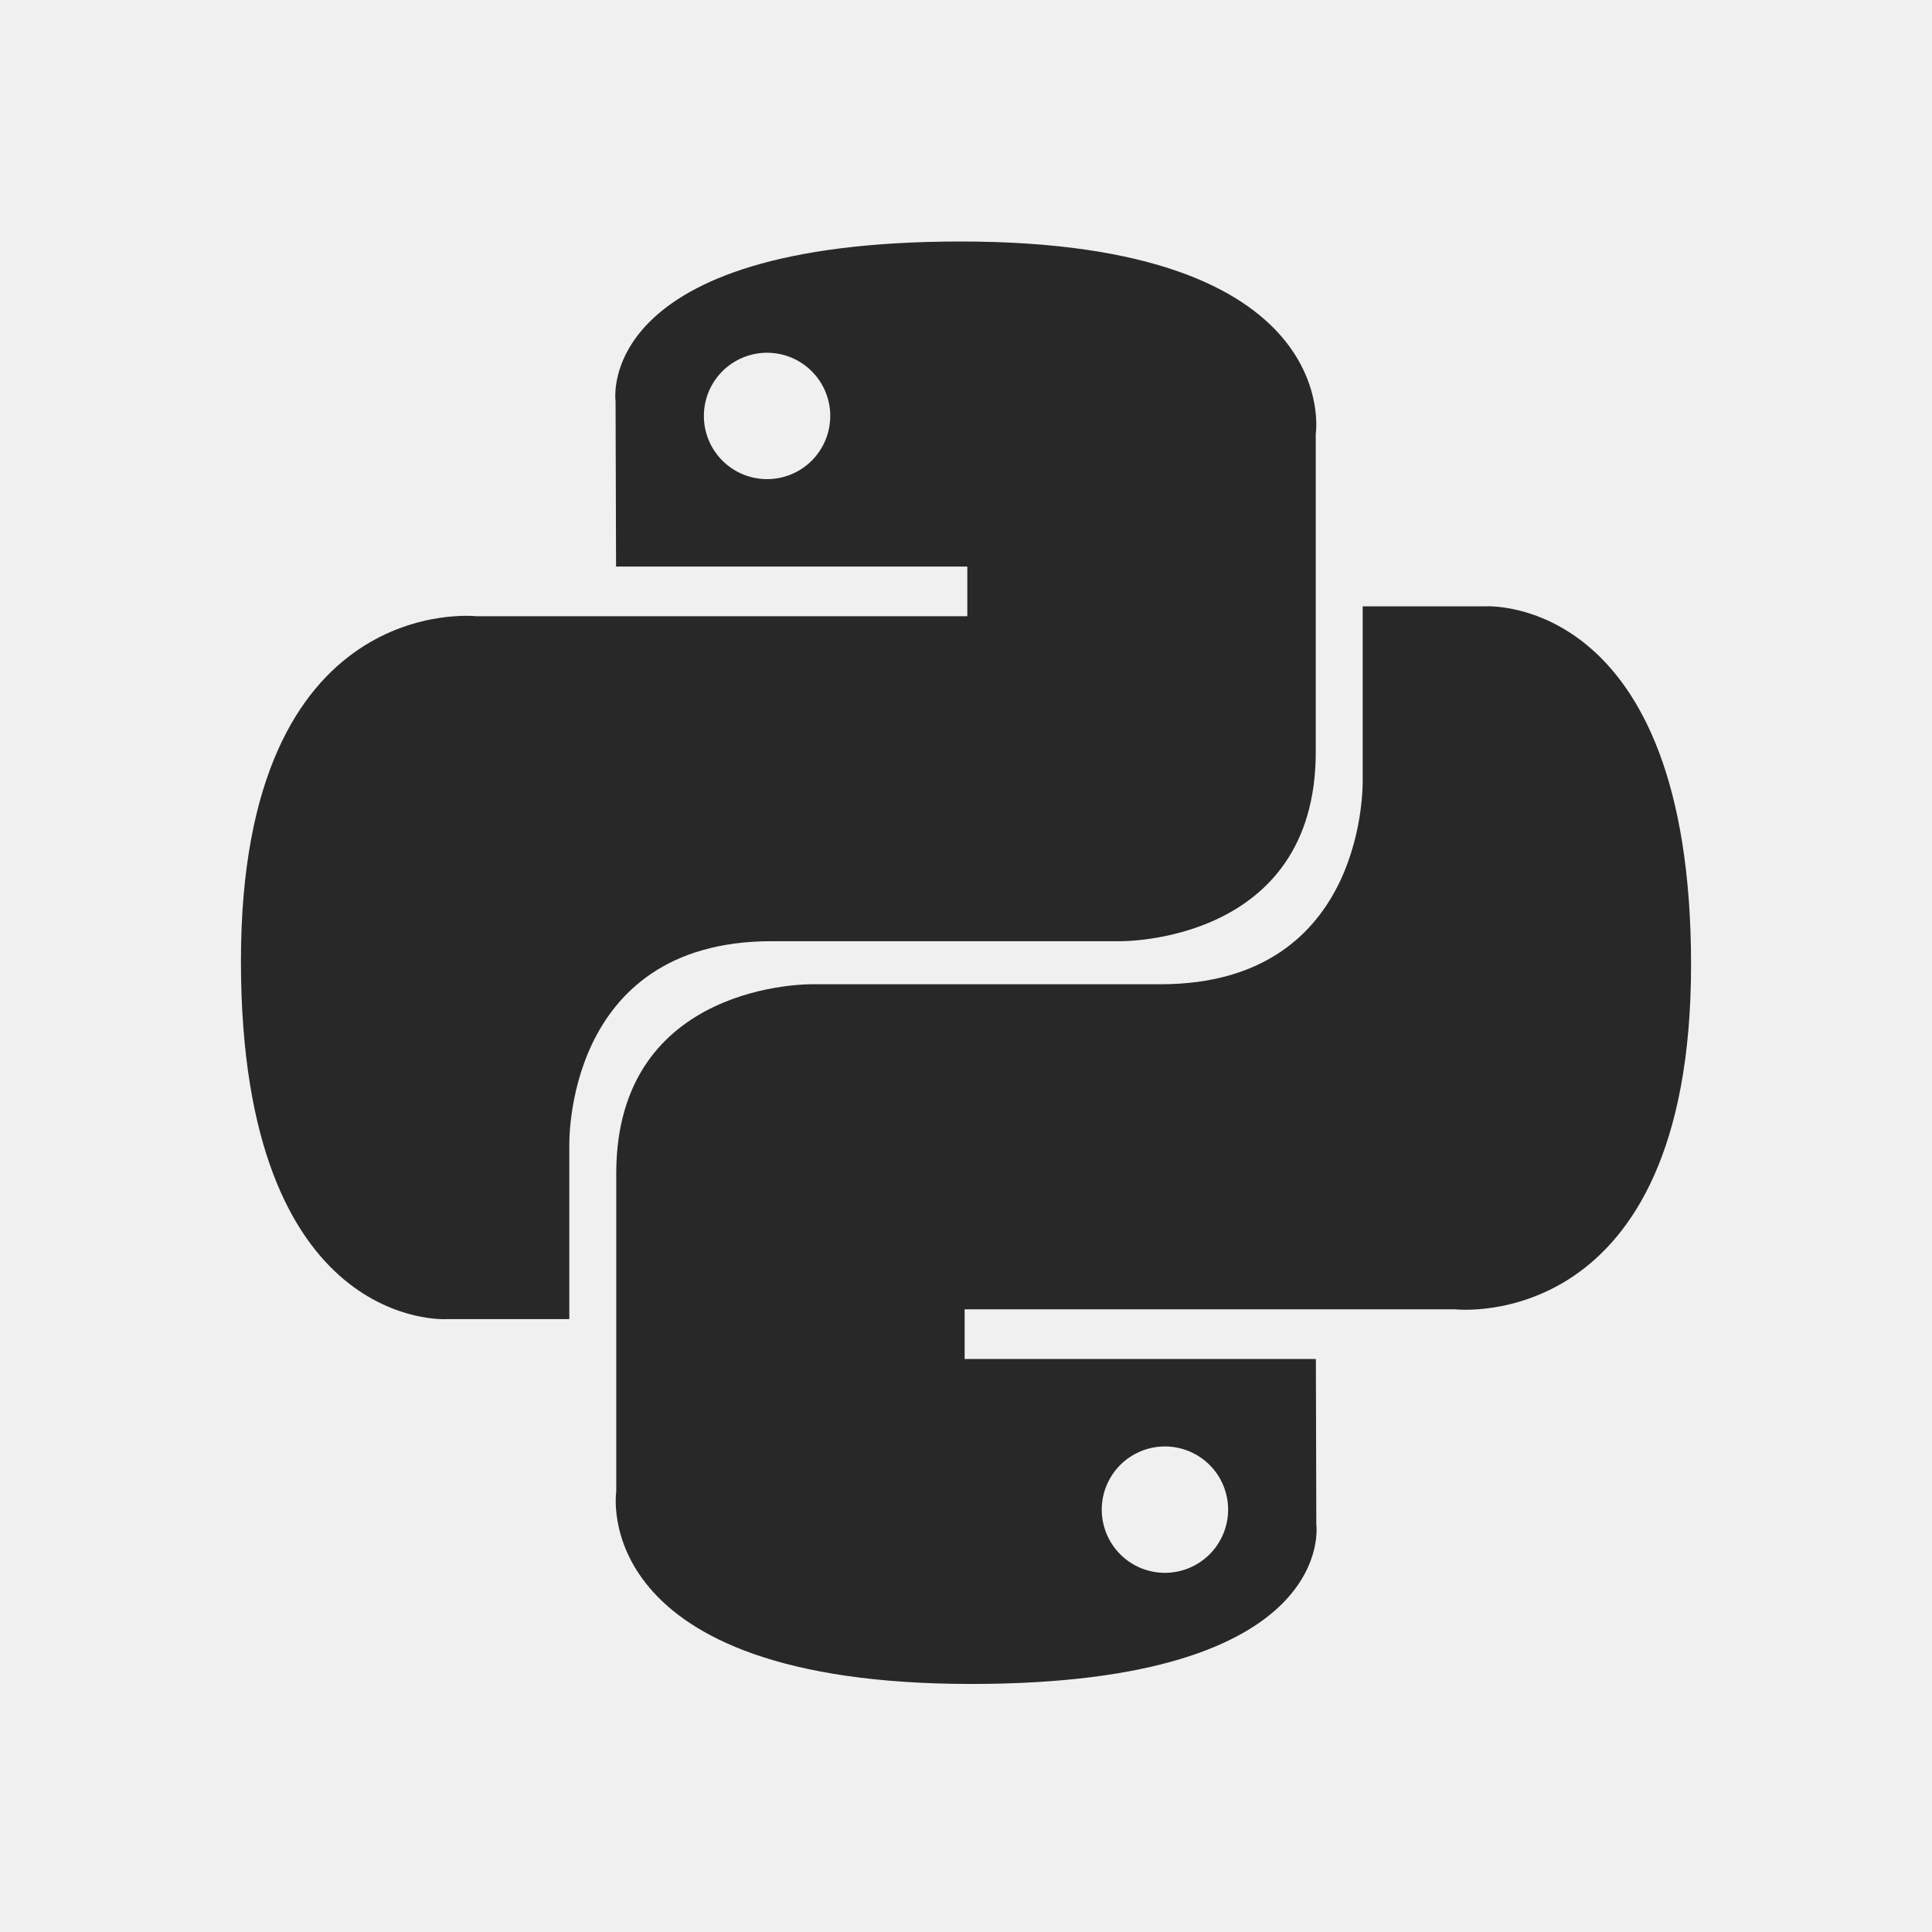
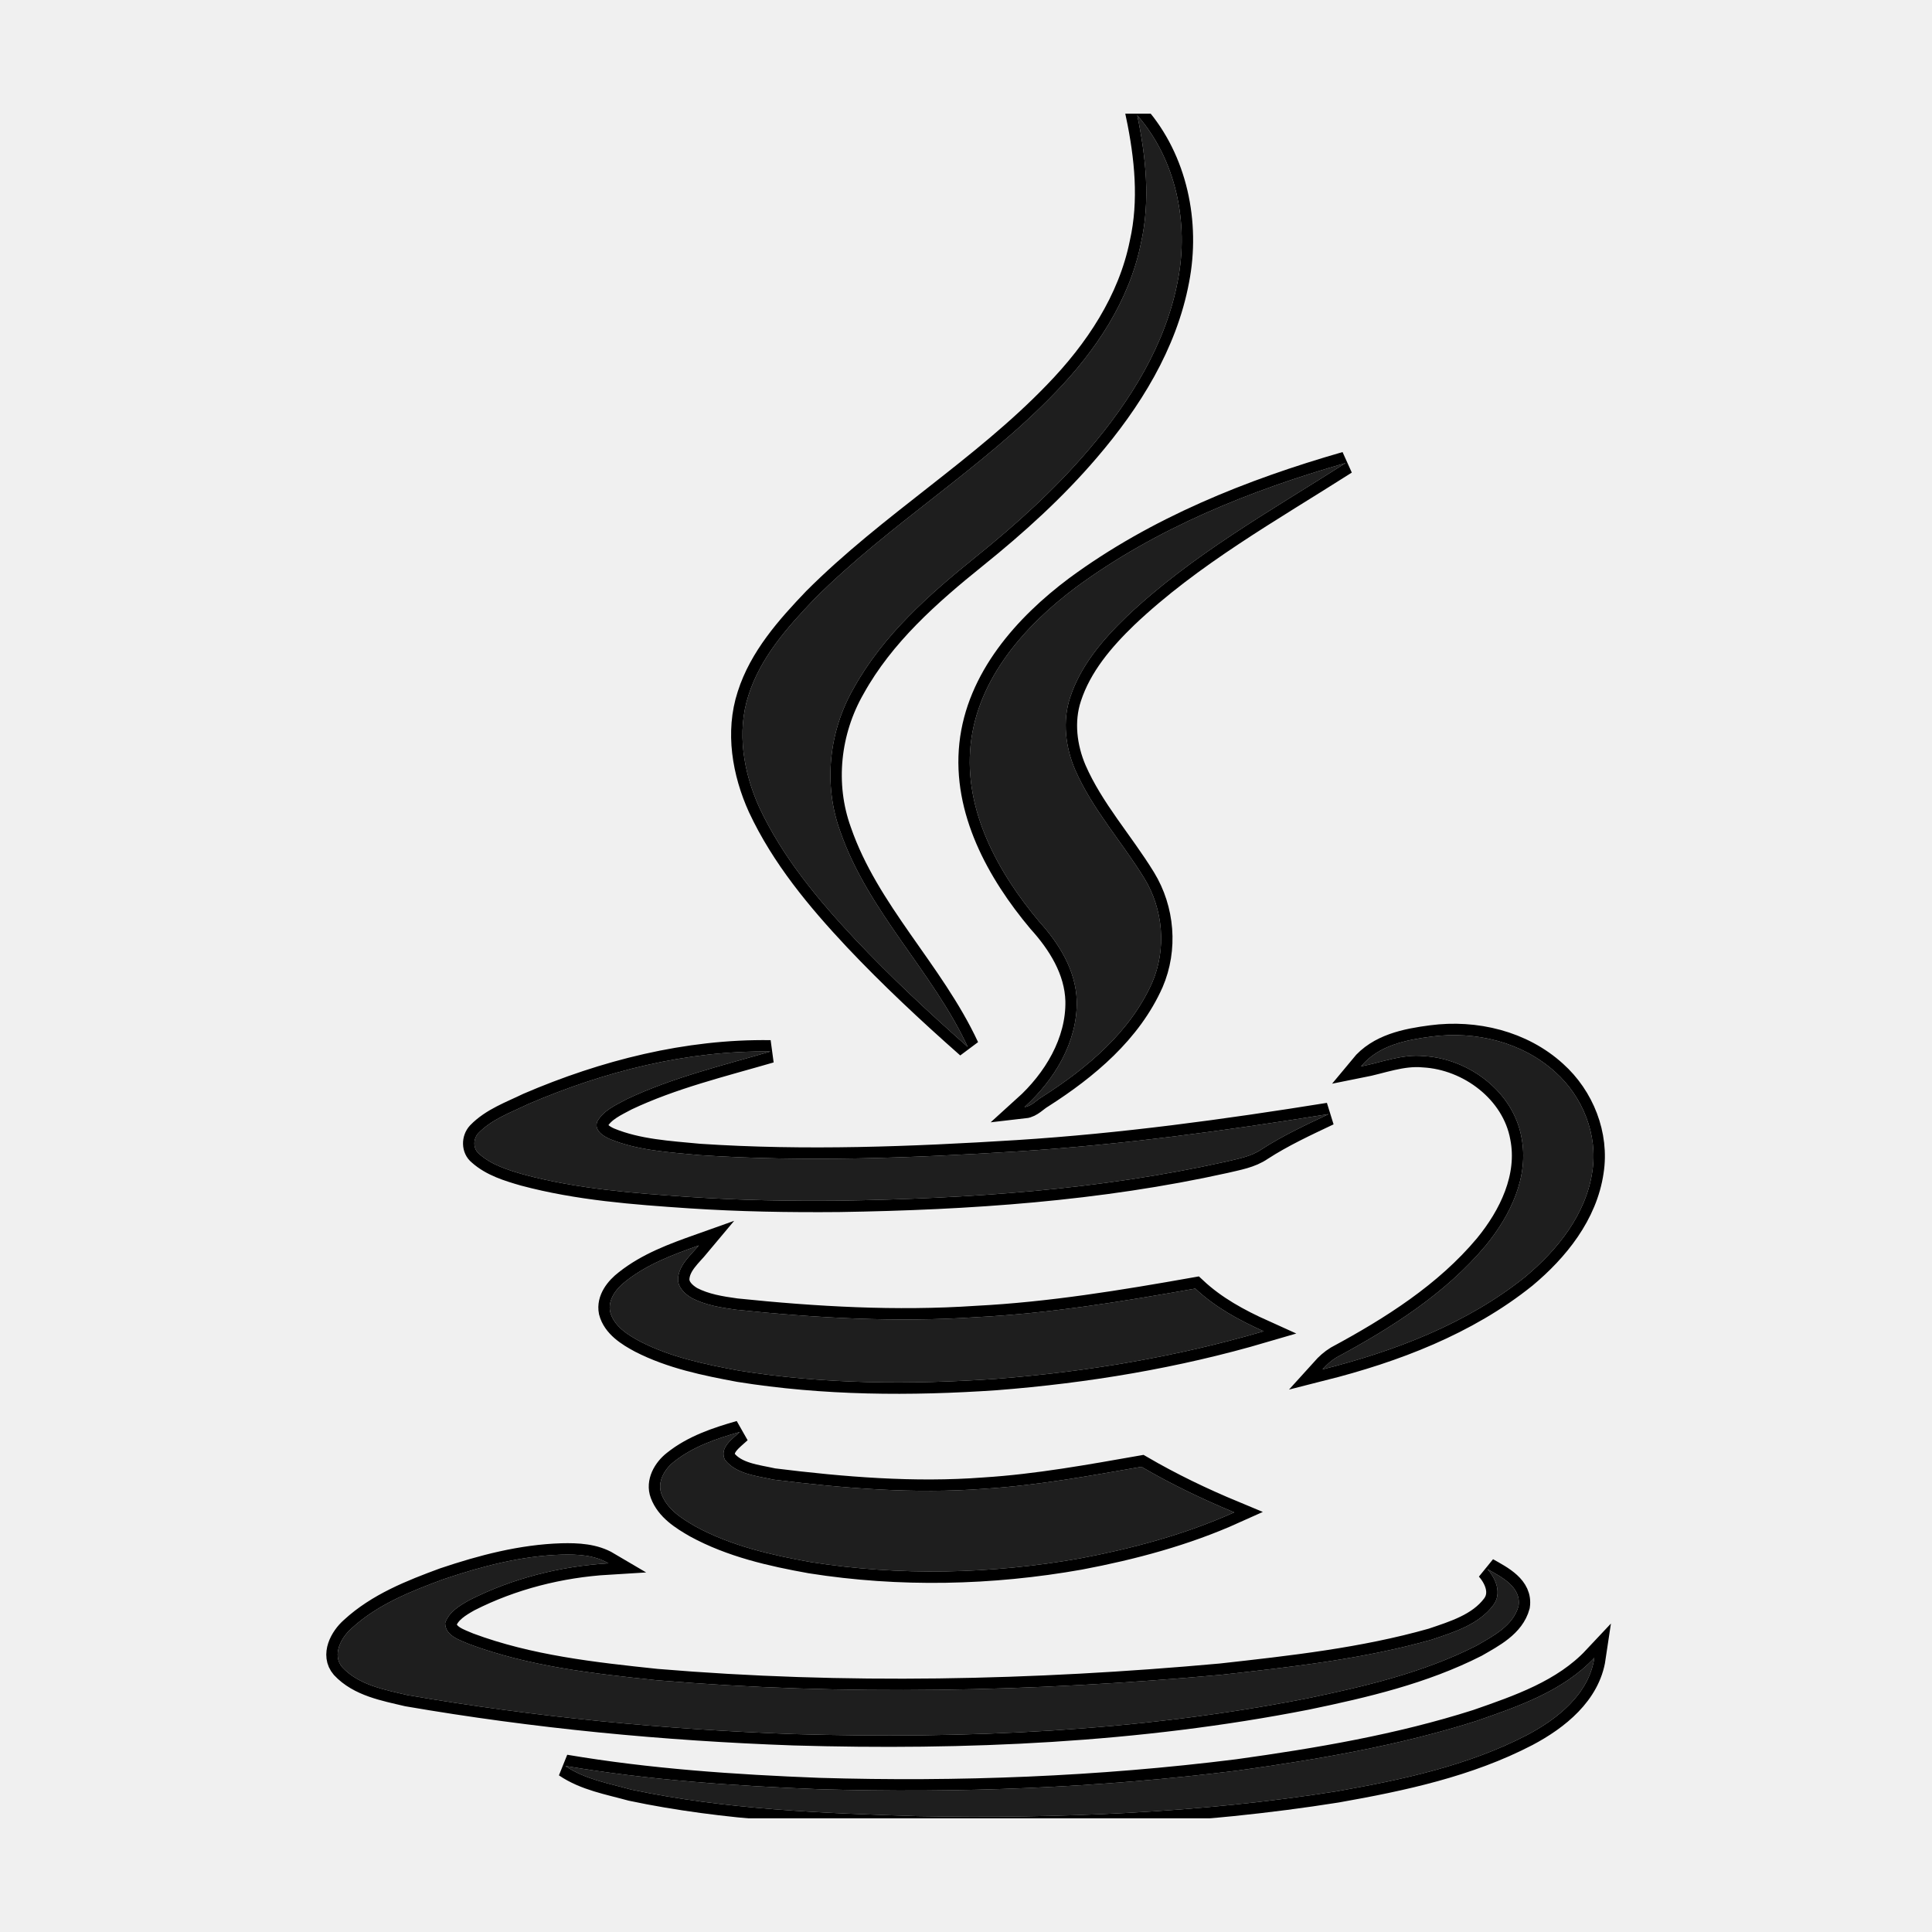
- <svg xmlns="http://www.w3.org/2000/svg" width="31" height="31" viewBox="0 0 31 31" fill="none">
-   <path d="M12.381 15.102H17.971C17.971 15.102 21.112 15.152 21.112 12.067V6.963C21.112 6.963 21.589 3.875 15.417 3.875C9.509 3.875 9.877 6.436 9.877 6.436L9.885 9.091H15.521V9.888H7.647C7.647 9.888 3.866 9.459 3.866 15.419C3.866 21.378 7.166 21.166 7.166 21.166H9.135V18.401C9.135 18.401 9.027 15.102 12.381 15.102ZM12.308 7.688C12.039 7.688 11.781 7.581 11.591 7.391C11.401 7.201 11.294 6.943 11.294 6.674C11.294 6.405 11.401 6.147 11.591 5.957C11.781 5.767 12.039 5.66 12.308 5.66C12.577 5.66 12.835 5.767 13.025 5.957C13.215 6.147 13.322 6.405 13.322 6.674C13.322 6.943 13.215 7.201 13.025 7.391C12.835 7.581 12.577 7.688 12.308 7.688Z" fill="#282828" />
-   <path d="M23.834 9.729H21.865V12.494C21.865 12.494 21.973 15.793 18.619 15.793H13.029C13.029 15.793 9.888 15.742 9.888 18.829V23.932C9.888 23.932 9.411 27.02 15.583 27.02C21.489 27.02 21.121 24.459 21.121 24.459L21.114 21.806H15.478V21.009H23.353C23.353 21.009 27.134 21.438 27.134 15.478C27.134 9.518 23.834 9.729 23.834 9.729ZM18.692 23.209C18.961 23.209 19.218 23.316 19.409 23.506C19.599 23.696 19.706 23.954 19.706 24.223C19.706 24.491 19.599 24.749 19.409 24.94C19.218 25.13 18.961 25.237 18.692 25.237C18.423 25.237 18.165 25.13 17.975 24.94C17.785 24.749 17.678 24.491 17.678 24.223C17.678 23.954 17.785 23.696 17.975 23.506C18.165 23.316 18.423 23.209 18.692 23.209Z" fill="#282828" />
+ <svg xmlns="http://www.w3.org/2000/svg" width="34" height="34" viewBox="0 0 34 34" fill="none">
+   <g clip-path="url(#clip0_2055_1513)">
+     <mask id="path-1-outside-1_2055_1513" maskUnits="userSpaceOnUse" x="4.942" y="1.029" width="24" height="32" fill="black">
+       <rect fill="white" x="4.942" y="1.029" width="24" height="32" />
+       <path d="M13.362 14.209C13.085 13.597 12.961 12.882 13.173 12.233C13.384 11.569 13.858 11.037 14.332 10.541C15.652 9.22 17.279 8.25 18.57 6.909C19.285 6.172 19.875 5.289 20.079 4.276C20.247 3.532 20.167 2.766 20.014 2.029C20.699 2.81 20.925 3.926 20.729 4.932C20.517 6.062 19.89 7.062 19.153 7.922C18.562 8.615 17.884 9.228 17.177 9.797C16.353 10.46 15.543 11.175 15.025 12.109C14.588 12.867 14.486 13.801 14.785 14.625C15.273 16.04 16.411 17.09 17.031 18.424C16.345 17.819 15.674 17.192 15.047 16.528C14.391 15.828 13.771 15.084 13.362 14.209ZM17.082 13.101C16.958 14.26 17.563 15.354 18.285 16.215C18.635 16.601 18.934 17.075 18.949 17.615C18.963 18.337 18.555 19.008 18.03 19.482C18.154 19.468 18.241 19.358 18.344 19.3C19.131 18.797 19.89 18.162 20.276 17.294C20.531 16.703 20.473 16.003 20.138 15.456C19.744 14.814 19.226 14.245 18.92 13.545C18.752 13.152 18.694 12.692 18.832 12.276C19.015 11.715 19.408 11.255 19.824 10.854C20.969 9.768 22.355 8.994 23.682 8.148C22.005 8.63 20.349 9.293 18.934 10.336C18.037 11.007 17.206 11.941 17.082 13.101ZM25.053 18.585C25.849 18.629 26.629 19.212 26.775 20.015C26.913 20.707 26.578 21.393 26.147 21.918C25.44 22.764 24.484 23.369 23.522 23.887C23.427 23.945 23.347 24.018 23.274 24.099C24.543 23.778 25.812 23.297 26.84 22.472C27.409 21.998 27.912 21.371 28.022 20.62C28.124 19.971 27.854 19.3 27.373 18.869C26.789 18.337 25.965 18.14 25.192 18.242C24.747 18.3 24.258 18.395 23.952 18.767C24.317 18.695 24.674 18.549 25.053 18.585ZM9.22 20.671C10.175 20.926 11.16 20.999 12.137 21.065C13.012 21.123 13.888 21.138 14.77 21.13C17.046 21.094 19.335 20.941 21.567 20.445C21.779 20.394 22.012 20.357 22.202 20.226C22.574 19.985 22.982 19.796 23.383 19.606C21.567 19.898 19.744 20.146 17.906 20.263C16.046 20.379 14.172 20.452 12.305 20.328C11.773 20.277 11.225 20.248 10.73 20.044C10.613 19.993 10.452 19.891 10.511 19.737C10.62 19.54 10.839 19.446 11.028 19.344C11.831 18.964 12.706 18.753 13.559 18.505C12.093 18.483 10.634 18.855 9.293 19.431C8.994 19.577 8.658 19.694 8.418 19.942C8.323 20.044 8.323 20.219 8.432 20.306C8.651 20.503 8.943 20.591 9.22 20.671ZM21.035 22.677C19.759 22.903 18.475 23.114 17.184 23.18C15.769 23.275 14.354 23.194 12.954 23.049C12.684 23.012 12.414 22.968 12.174 22.844C12.05 22.771 11.926 22.655 11.933 22.501C11.947 22.261 12.152 22.093 12.298 21.918C11.845 22.079 11.393 22.246 11.014 22.546C10.853 22.669 10.693 22.866 10.737 23.085C10.803 23.34 11.05 23.493 11.269 23.61C11.809 23.887 12.414 24.011 13.005 24.121C14.5 24.361 16.024 24.369 17.527 24.266C19.117 24.142 20.699 23.88 22.238 23.428C21.801 23.231 21.385 23.005 21.035 22.677ZM13.02 25.2C12.611 25.317 12.195 25.456 11.86 25.725C11.692 25.856 11.561 26.083 11.641 26.294C11.743 26.564 11.999 26.725 12.239 26.863C12.867 27.206 13.574 27.366 14.267 27.49C15.835 27.738 17.447 27.702 19.007 27.425C19.933 27.25 20.86 27.002 21.72 26.615C21.159 26.382 20.612 26.119 20.087 25.813C19.175 25.973 18.256 26.141 17.323 26.2C16.09 26.294 14.843 26.192 13.61 26.039C13.319 25.973 12.954 25.944 12.757 25.689C12.655 25.477 12.888 25.324 13.02 25.2ZM22.997 29.89C24.018 29.678 25.046 29.437 25.98 28.963C26.271 28.795 26.629 28.613 26.724 28.263C26.775 27.928 26.424 27.753 26.177 27.614C26.33 27.789 26.432 28.044 26.279 28.249C26.023 28.591 25.586 28.723 25.199 28.854C23.989 29.197 22.734 29.335 21.487 29.474C18.183 29.773 14.857 29.846 11.554 29.569C10.445 29.452 9.314 29.328 8.257 28.934C8.089 28.861 7.834 28.788 7.834 28.562C7.9 28.366 8.089 28.256 8.257 28.161C9.016 27.775 9.862 27.563 10.707 27.512C10.46 27.366 10.168 27.352 9.884 27.359C9.176 27.381 8.483 27.563 7.812 27.789C7.236 28.001 6.645 28.234 6.186 28.657C6.004 28.817 5.836 29.124 6.025 29.343C6.317 29.656 6.769 29.736 7.17 29.831C9.417 30.218 11.692 30.436 13.968 30.517C16.987 30.605 20.028 30.473 22.997 29.89ZM25.987 30.284C24.616 30.721 23.194 30.962 21.779 31.159C19.335 31.465 16.87 31.56 14.412 31.487C12.917 31.429 11.422 31.327 9.949 31.078C10.292 31.312 10.715 31.385 11.109 31.494C12.764 31.844 14.464 31.91 16.148 31.961C18.621 32.005 21.093 31.91 23.529 31.523C24.682 31.319 25.841 31.071 26.877 30.532C27.416 30.247 27.964 29.809 28.058 29.175C27.511 29.758 26.724 30.028 25.987 30.284Z" />
+     </mask>
+     <path d="M13.362 14.209C13.085 13.597 12.961 12.882 13.173 12.233C13.384 11.569 13.858 11.037 14.332 10.541C15.652 9.22 17.279 8.25 18.57 6.909C19.285 6.172 19.875 5.289 20.079 4.276C20.247 3.532 20.167 2.766 20.014 2.029C20.699 2.81 20.925 3.926 20.729 4.932C20.517 6.062 19.89 7.062 19.153 7.922C18.562 8.615 17.884 9.228 17.177 9.797C16.353 10.46 15.543 11.175 15.025 12.109C14.588 12.867 14.486 13.801 14.785 14.625C15.273 16.04 16.411 17.09 17.031 18.424C16.345 17.819 15.674 17.192 15.047 16.528C14.391 15.828 13.771 15.084 13.362 14.209ZM17.082 13.101C16.958 14.26 17.563 15.354 18.285 16.215C18.635 16.601 18.934 17.075 18.949 17.615C18.963 18.337 18.555 19.008 18.03 19.482C18.154 19.468 18.241 19.358 18.344 19.3C19.131 18.797 19.89 18.162 20.276 17.294C20.531 16.703 20.473 16.003 20.138 15.456C19.744 14.814 19.226 14.245 18.92 13.545C18.752 13.152 18.694 12.692 18.832 12.276C19.015 11.715 19.408 11.255 19.824 10.854C20.969 9.768 22.355 8.994 23.682 8.148C22.005 8.63 20.349 9.293 18.934 10.336C18.037 11.007 17.206 11.941 17.082 13.101ZM25.053 18.585C25.849 18.629 26.629 19.212 26.775 20.015C26.913 20.707 26.578 21.393 26.147 21.918C25.44 22.764 24.484 23.369 23.522 23.887C23.427 23.945 23.347 24.018 23.274 24.099C24.543 23.778 25.812 23.297 26.84 22.472C27.409 21.998 27.912 21.371 28.022 20.62C28.124 19.971 27.854 19.3 27.373 18.869C26.789 18.337 25.965 18.14 25.192 18.242C24.747 18.3 24.258 18.395 23.952 18.767C24.317 18.695 24.674 18.549 25.053 18.585ZM9.22 20.671C10.175 20.926 11.16 20.999 12.137 21.065C13.012 21.123 13.888 21.138 14.77 21.13C17.046 21.094 19.335 20.941 21.567 20.445C21.779 20.394 22.012 20.357 22.202 20.226C22.574 19.985 22.982 19.796 23.383 19.606C21.567 19.898 19.744 20.146 17.906 20.263C16.046 20.379 14.172 20.452 12.305 20.328C11.773 20.277 11.225 20.248 10.73 20.044C10.613 19.993 10.452 19.891 10.511 19.737C10.62 19.54 10.839 19.446 11.028 19.344C11.831 18.964 12.706 18.753 13.559 18.505C12.093 18.483 10.634 18.855 9.293 19.431C8.994 19.577 8.658 19.694 8.418 19.942C8.323 20.044 8.323 20.219 8.432 20.306C8.651 20.503 8.943 20.591 9.22 20.671ZM21.035 22.677C19.759 22.903 18.475 23.114 17.184 23.18C15.769 23.275 14.354 23.194 12.954 23.049C12.684 23.012 12.414 22.968 12.174 22.844C12.05 22.771 11.926 22.655 11.933 22.501C11.947 22.261 12.152 22.093 12.298 21.918C11.845 22.079 11.393 22.246 11.014 22.546C10.853 22.669 10.693 22.866 10.737 23.085C10.803 23.34 11.05 23.493 11.269 23.61C11.809 23.887 12.414 24.011 13.005 24.121C14.5 24.361 16.024 24.369 17.527 24.266C19.117 24.142 20.699 23.88 22.238 23.428C21.801 23.231 21.385 23.005 21.035 22.677ZM13.02 25.2C12.611 25.317 12.195 25.456 11.86 25.725C11.692 25.856 11.561 26.083 11.641 26.294C11.743 26.564 11.999 26.725 12.239 26.863C12.867 27.206 13.574 27.366 14.267 27.49C15.835 27.738 17.447 27.702 19.007 27.425C19.933 27.25 20.86 27.002 21.72 26.615C21.159 26.382 20.612 26.119 20.087 25.813C19.175 25.973 18.256 26.141 17.323 26.2C16.09 26.294 14.843 26.192 13.61 26.039C13.319 25.973 12.954 25.944 12.757 25.689C12.655 25.477 12.888 25.324 13.02 25.2ZM22.997 29.89C24.018 29.678 25.046 29.437 25.98 28.963C26.271 28.795 26.629 28.613 26.724 28.263C26.775 27.928 26.424 27.753 26.177 27.614C26.33 27.789 26.432 28.044 26.279 28.249C26.023 28.591 25.586 28.723 25.199 28.854C23.989 29.197 22.734 29.335 21.487 29.474C18.183 29.773 14.857 29.846 11.554 29.569C10.445 29.452 9.314 29.328 8.257 28.934C8.089 28.861 7.834 28.788 7.834 28.562C7.9 28.366 8.089 28.256 8.257 28.161C9.016 27.775 9.862 27.563 10.707 27.512C10.46 27.366 10.168 27.352 9.884 27.359C9.176 27.381 8.483 27.563 7.812 27.789C7.236 28.001 6.645 28.234 6.186 28.657C6.004 28.817 5.836 29.124 6.025 29.343C6.317 29.656 6.769 29.736 7.17 29.831C9.417 30.218 11.692 30.436 13.968 30.517C16.987 30.605 20.028 30.473 22.997 29.89ZM25.987 30.284C24.616 30.721 23.194 30.962 21.779 31.159C19.335 31.465 16.87 31.56 14.412 31.487C12.917 31.429 11.422 31.327 9.949 31.078C10.292 31.312 10.715 31.385 11.109 31.494C12.764 31.844 14.464 31.91 16.148 31.961C18.621 32.005 21.093 31.91 23.529 31.523C24.682 31.319 25.841 31.071 26.877 30.532C27.416 30.247 27.964 29.809 28.058 29.175C27.511 29.758 26.724 30.028 25.987 30.284Z" fill="#1E1E1E" />
+     <path d="M13.362 14.209C13.085 13.597 12.961 12.882 13.173 12.233C13.384 11.569 13.858 11.037 14.332 10.541C15.652 9.22 17.279 8.25 18.57 6.909C19.285 6.172 19.875 5.289 20.079 4.276C20.247 3.532 20.167 2.766 20.014 2.029C20.699 2.81 20.925 3.926 20.729 4.932C20.517 6.062 19.89 7.062 19.153 7.922C18.562 8.615 17.884 9.228 17.177 9.797C16.353 10.46 15.543 11.175 15.025 12.109C14.588 12.867 14.486 13.801 14.785 14.625C15.273 16.04 16.411 17.09 17.031 18.424C16.345 17.819 15.674 17.192 15.047 16.528C14.391 15.828 13.771 15.084 13.362 14.209ZM17.082 13.101C16.958 14.26 17.563 15.354 18.285 16.215C18.635 16.601 18.934 17.075 18.949 17.615C18.963 18.337 18.555 19.008 18.03 19.482C18.154 19.468 18.241 19.358 18.344 19.3C19.131 18.797 19.89 18.162 20.276 17.294C20.531 16.703 20.473 16.003 20.138 15.456C19.744 14.814 19.226 14.245 18.92 13.545C18.752 13.152 18.694 12.692 18.832 12.276C19.015 11.715 19.408 11.255 19.824 10.854C20.969 9.768 22.355 8.994 23.682 8.148C22.005 8.63 20.349 9.293 18.934 10.336C18.037 11.007 17.206 11.941 17.082 13.101ZM25.053 18.585C25.849 18.629 26.629 19.212 26.775 20.015C26.913 20.707 26.578 21.393 26.147 21.918C25.44 22.764 24.484 23.369 23.522 23.887C23.427 23.945 23.347 24.018 23.274 24.099C24.543 23.778 25.812 23.297 26.84 22.472C27.409 21.998 27.912 21.371 28.022 20.62C28.124 19.971 27.854 19.3 27.373 18.869C26.789 18.337 25.965 18.14 25.192 18.242C24.747 18.3 24.258 18.395 23.952 18.767C24.317 18.695 24.674 18.549 25.053 18.585ZM9.22 20.671C10.175 20.926 11.16 20.999 12.137 21.065C13.012 21.123 13.888 21.138 14.77 21.13C17.046 21.094 19.335 20.941 21.567 20.445C21.779 20.394 22.012 20.357 22.202 20.226C22.574 19.985 22.982 19.796 23.383 19.606C21.567 19.898 19.744 20.146 17.906 20.263C16.046 20.379 14.172 20.452 12.305 20.328C11.773 20.277 11.225 20.248 10.73 20.044C10.613 19.993 10.452 19.891 10.511 19.737C10.62 19.54 10.839 19.446 11.028 19.344C11.831 18.964 12.706 18.753 13.559 18.505C12.093 18.483 10.634 18.855 9.293 19.431C8.994 19.577 8.658 19.694 8.418 19.942C8.323 20.044 8.323 20.219 8.432 20.306C8.651 20.503 8.943 20.591 9.22 20.671ZM21.035 22.677C19.759 22.903 18.475 23.114 17.184 23.18C15.769 23.275 14.354 23.194 12.954 23.049C12.684 23.012 12.414 22.968 12.174 22.844C12.05 22.771 11.926 22.655 11.933 22.501C11.947 22.261 12.152 22.093 12.298 21.918C11.845 22.079 11.393 22.246 11.014 22.546C10.853 22.669 10.693 22.866 10.737 23.085C10.803 23.34 11.05 23.493 11.269 23.61C11.809 23.887 12.414 24.011 13.005 24.121C14.5 24.361 16.024 24.369 17.527 24.266C19.117 24.142 20.699 23.88 22.238 23.428C21.801 23.231 21.385 23.005 21.035 22.677ZM13.02 25.2C12.611 25.317 12.195 25.456 11.86 25.725C11.692 25.856 11.561 26.083 11.641 26.294C11.743 26.564 11.999 26.725 12.239 26.863C12.867 27.206 13.574 27.366 14.267 27.49C15.835 27.738 17.447 27.702 19.007 27.425C19.933 27.25 20.86 27.002 21.72 26.615C21.159 26.382 20.612 26.119 20.087 25.813C19.175 25.973 18.256 26.141 17.323 26.2C16.09 26.294 14.843 26.192 13.61 26.039C13.319 25.973 12.954 25.944 12.757 25.689C12.655 25.477 12.888 25.324 13.02 25.2ZM22.997 29.89C24.018 29.678 25.046 29.437 25.98 28.963C26.271 28.795 26.629 28.613 26.724 28.263C26.775 27.928 26.424 27.753 26.177 27.614C26.33 27.789 26.432 28.044 26.279 28.249C26.023 28.591 25.586 28.723 25.199 28.854C23.989 29.197 22.734 29.335 21.487 29.474C18.183 29.773 14.857 29.846 11.554 29.569C10.445 29.452 9.314 29.328 8.257 28.934C8.089 28.861 7.834 28.788 7.834 28.562C7.9 28.366 8.089 28.256 8.257 28.161C9.016 27.775 9.862 27.563 10.707 27.512C10.46 27.366 10.168 27.352 9.884 27.359C9.176 27.381 8.483 27.563 7.812 27.789C7.236 28.001 6.645 28.234 6.186 28.657C6.004 28.817 5.836 29.124 6.025 29.343C6.317 29.656 6.769 29.736 7.17 29.831C9.417 30.218 11.692 30.436 13.968 30.517C16.987 30.605 20.028 30.473 22.997 29.89ZM25.987 30.284C24.616 30.721 23.194 30.962 21.779 31.159C19.335 31.465 16.87 31.56 14.412 31.487C12.917 31.429 11.422 31.327 9.949 31.078C10.292 31.312 10.715 31.385 11.109 31.494C12.764 31.844 14.464 31.91 16.148 31.961C18.621 32.005 21.093 31.91 23.529 31.523C24.682 31.319 25.841 31.071 26.877 30.532C27.416 30.247 27.964 29.809 28.058 29.175C27.511 29.758 26.724 30.028 25.987 30.284Z" stroke="black" stroke-width="0.4" mask="url(#path-1-outside-1_2055_1513)" />
+   </g>
+   <defs>
+     <clipPath id="clip0_2055_1513">
+       <rect width="30" height="30" fill="white" transform="translate(2 2)" />
+     </clipPath>
+   </defs>
</svg>
